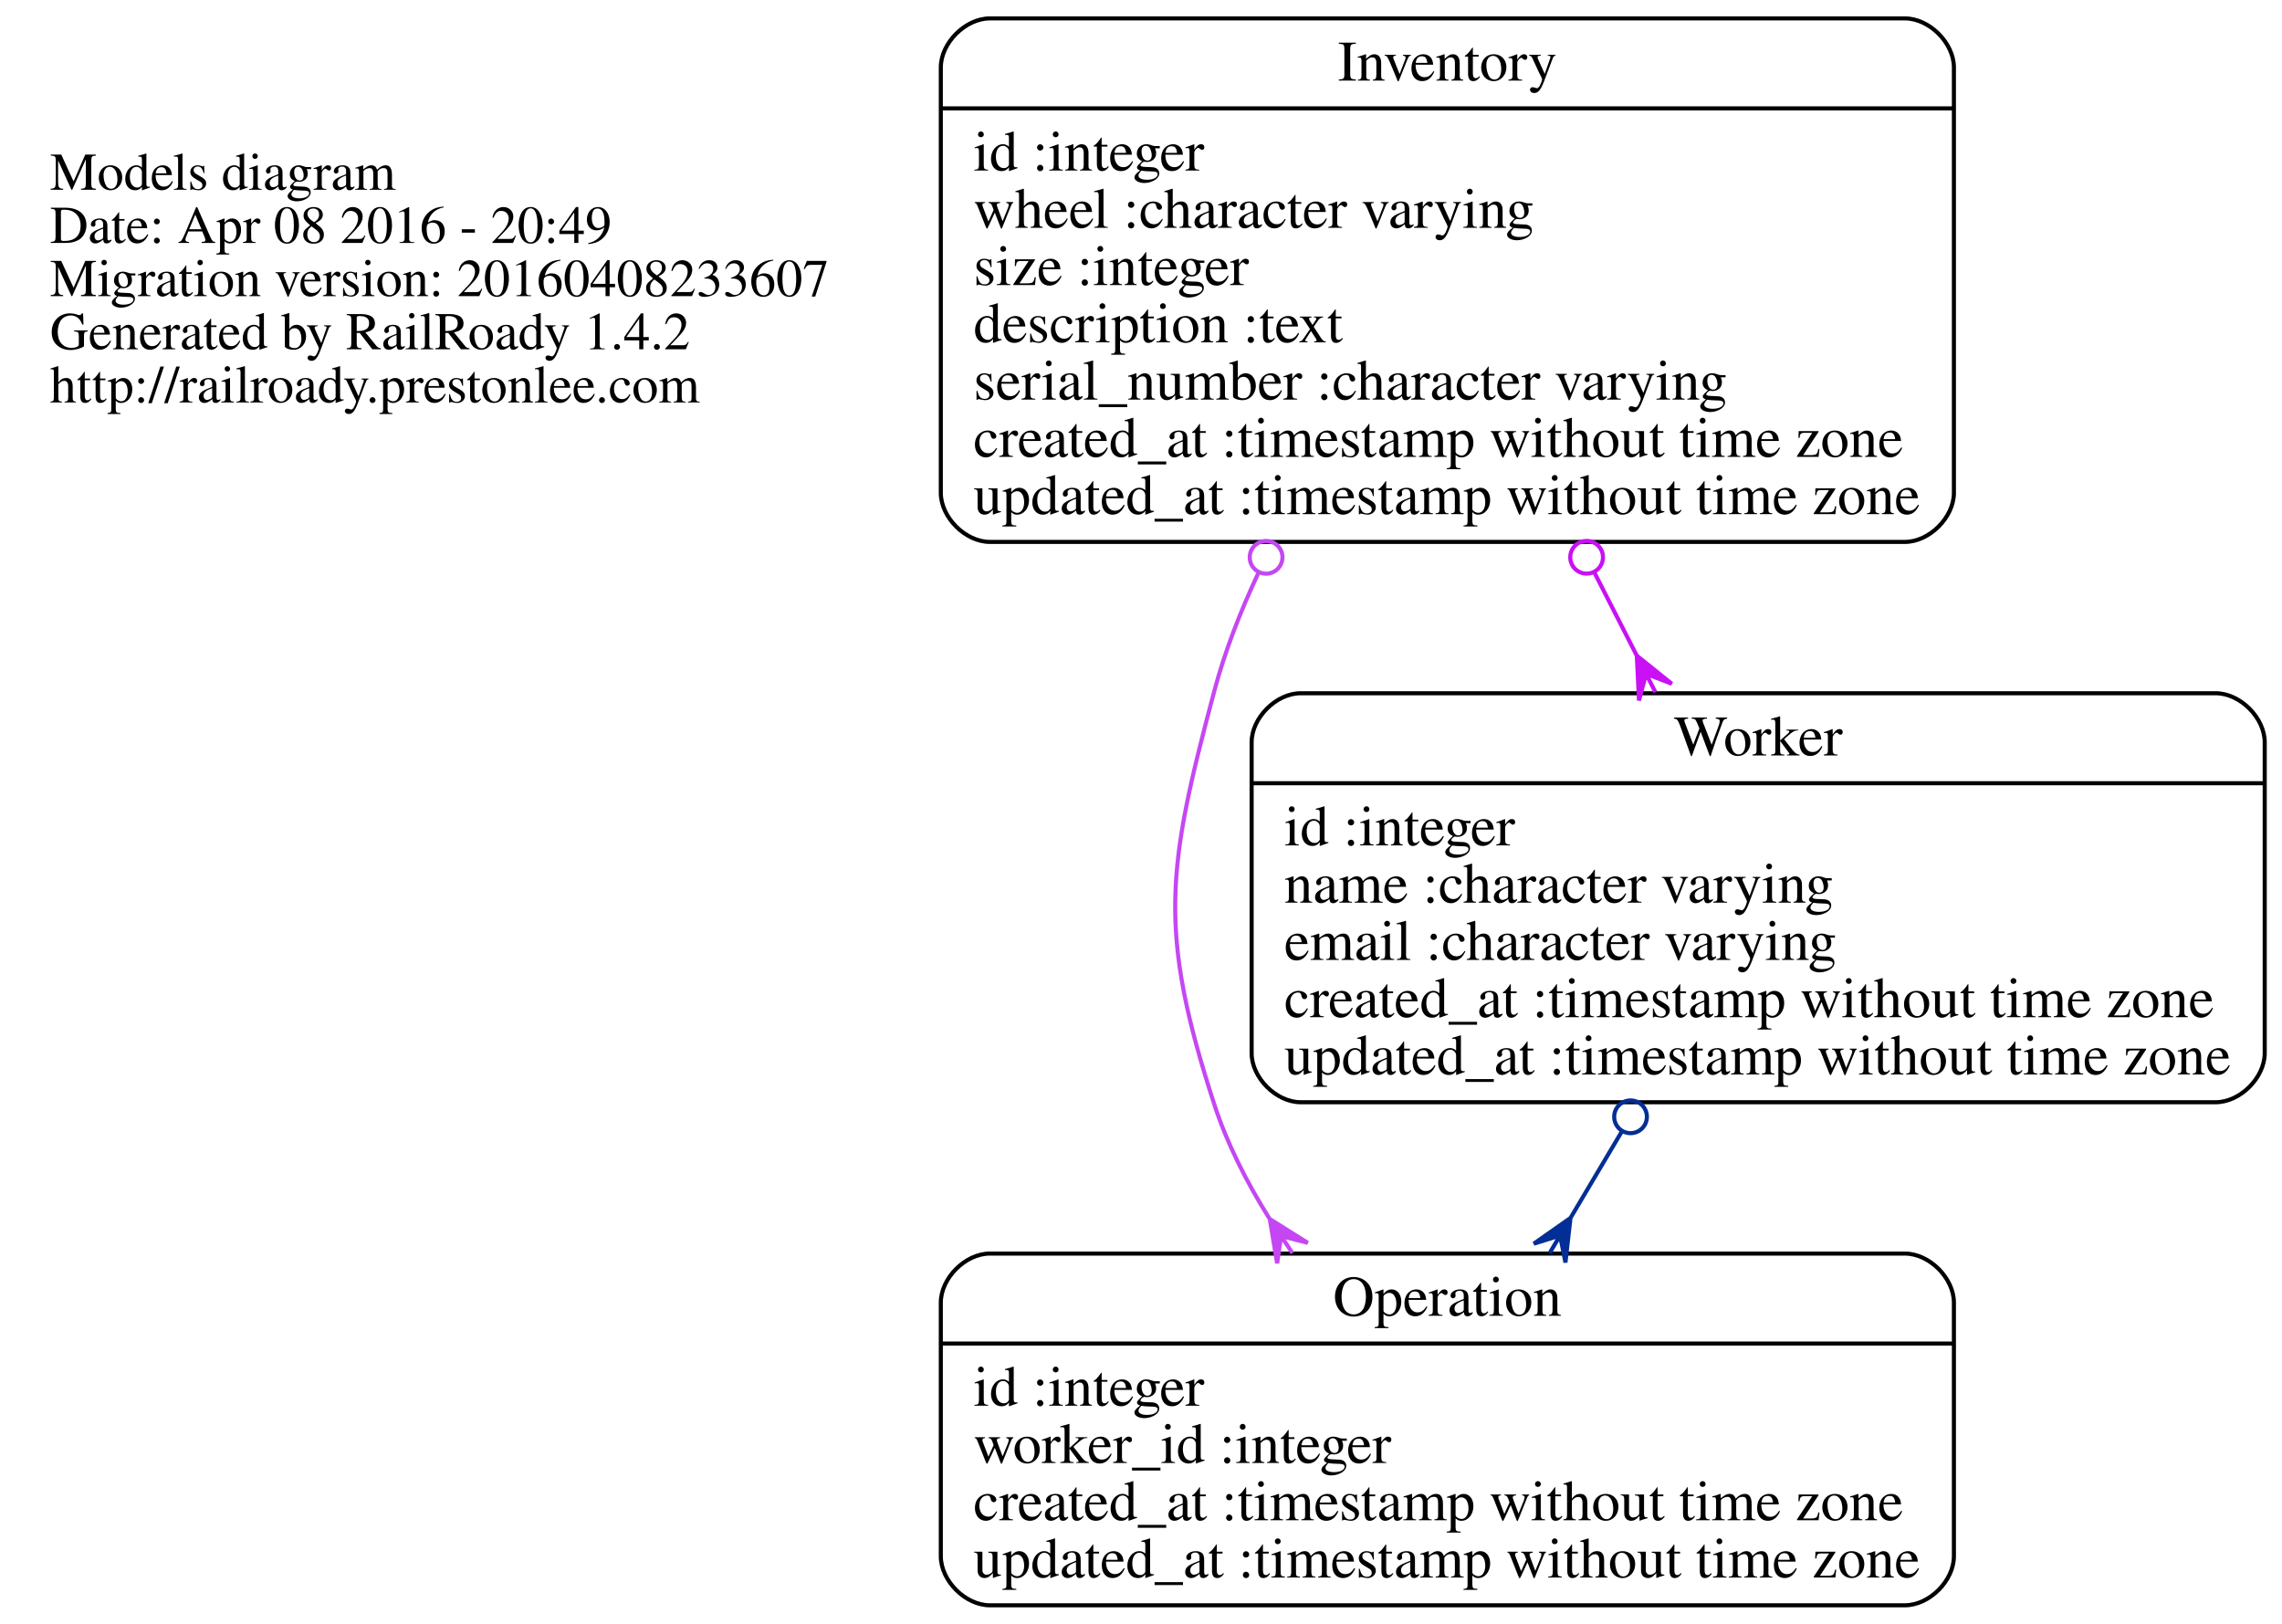
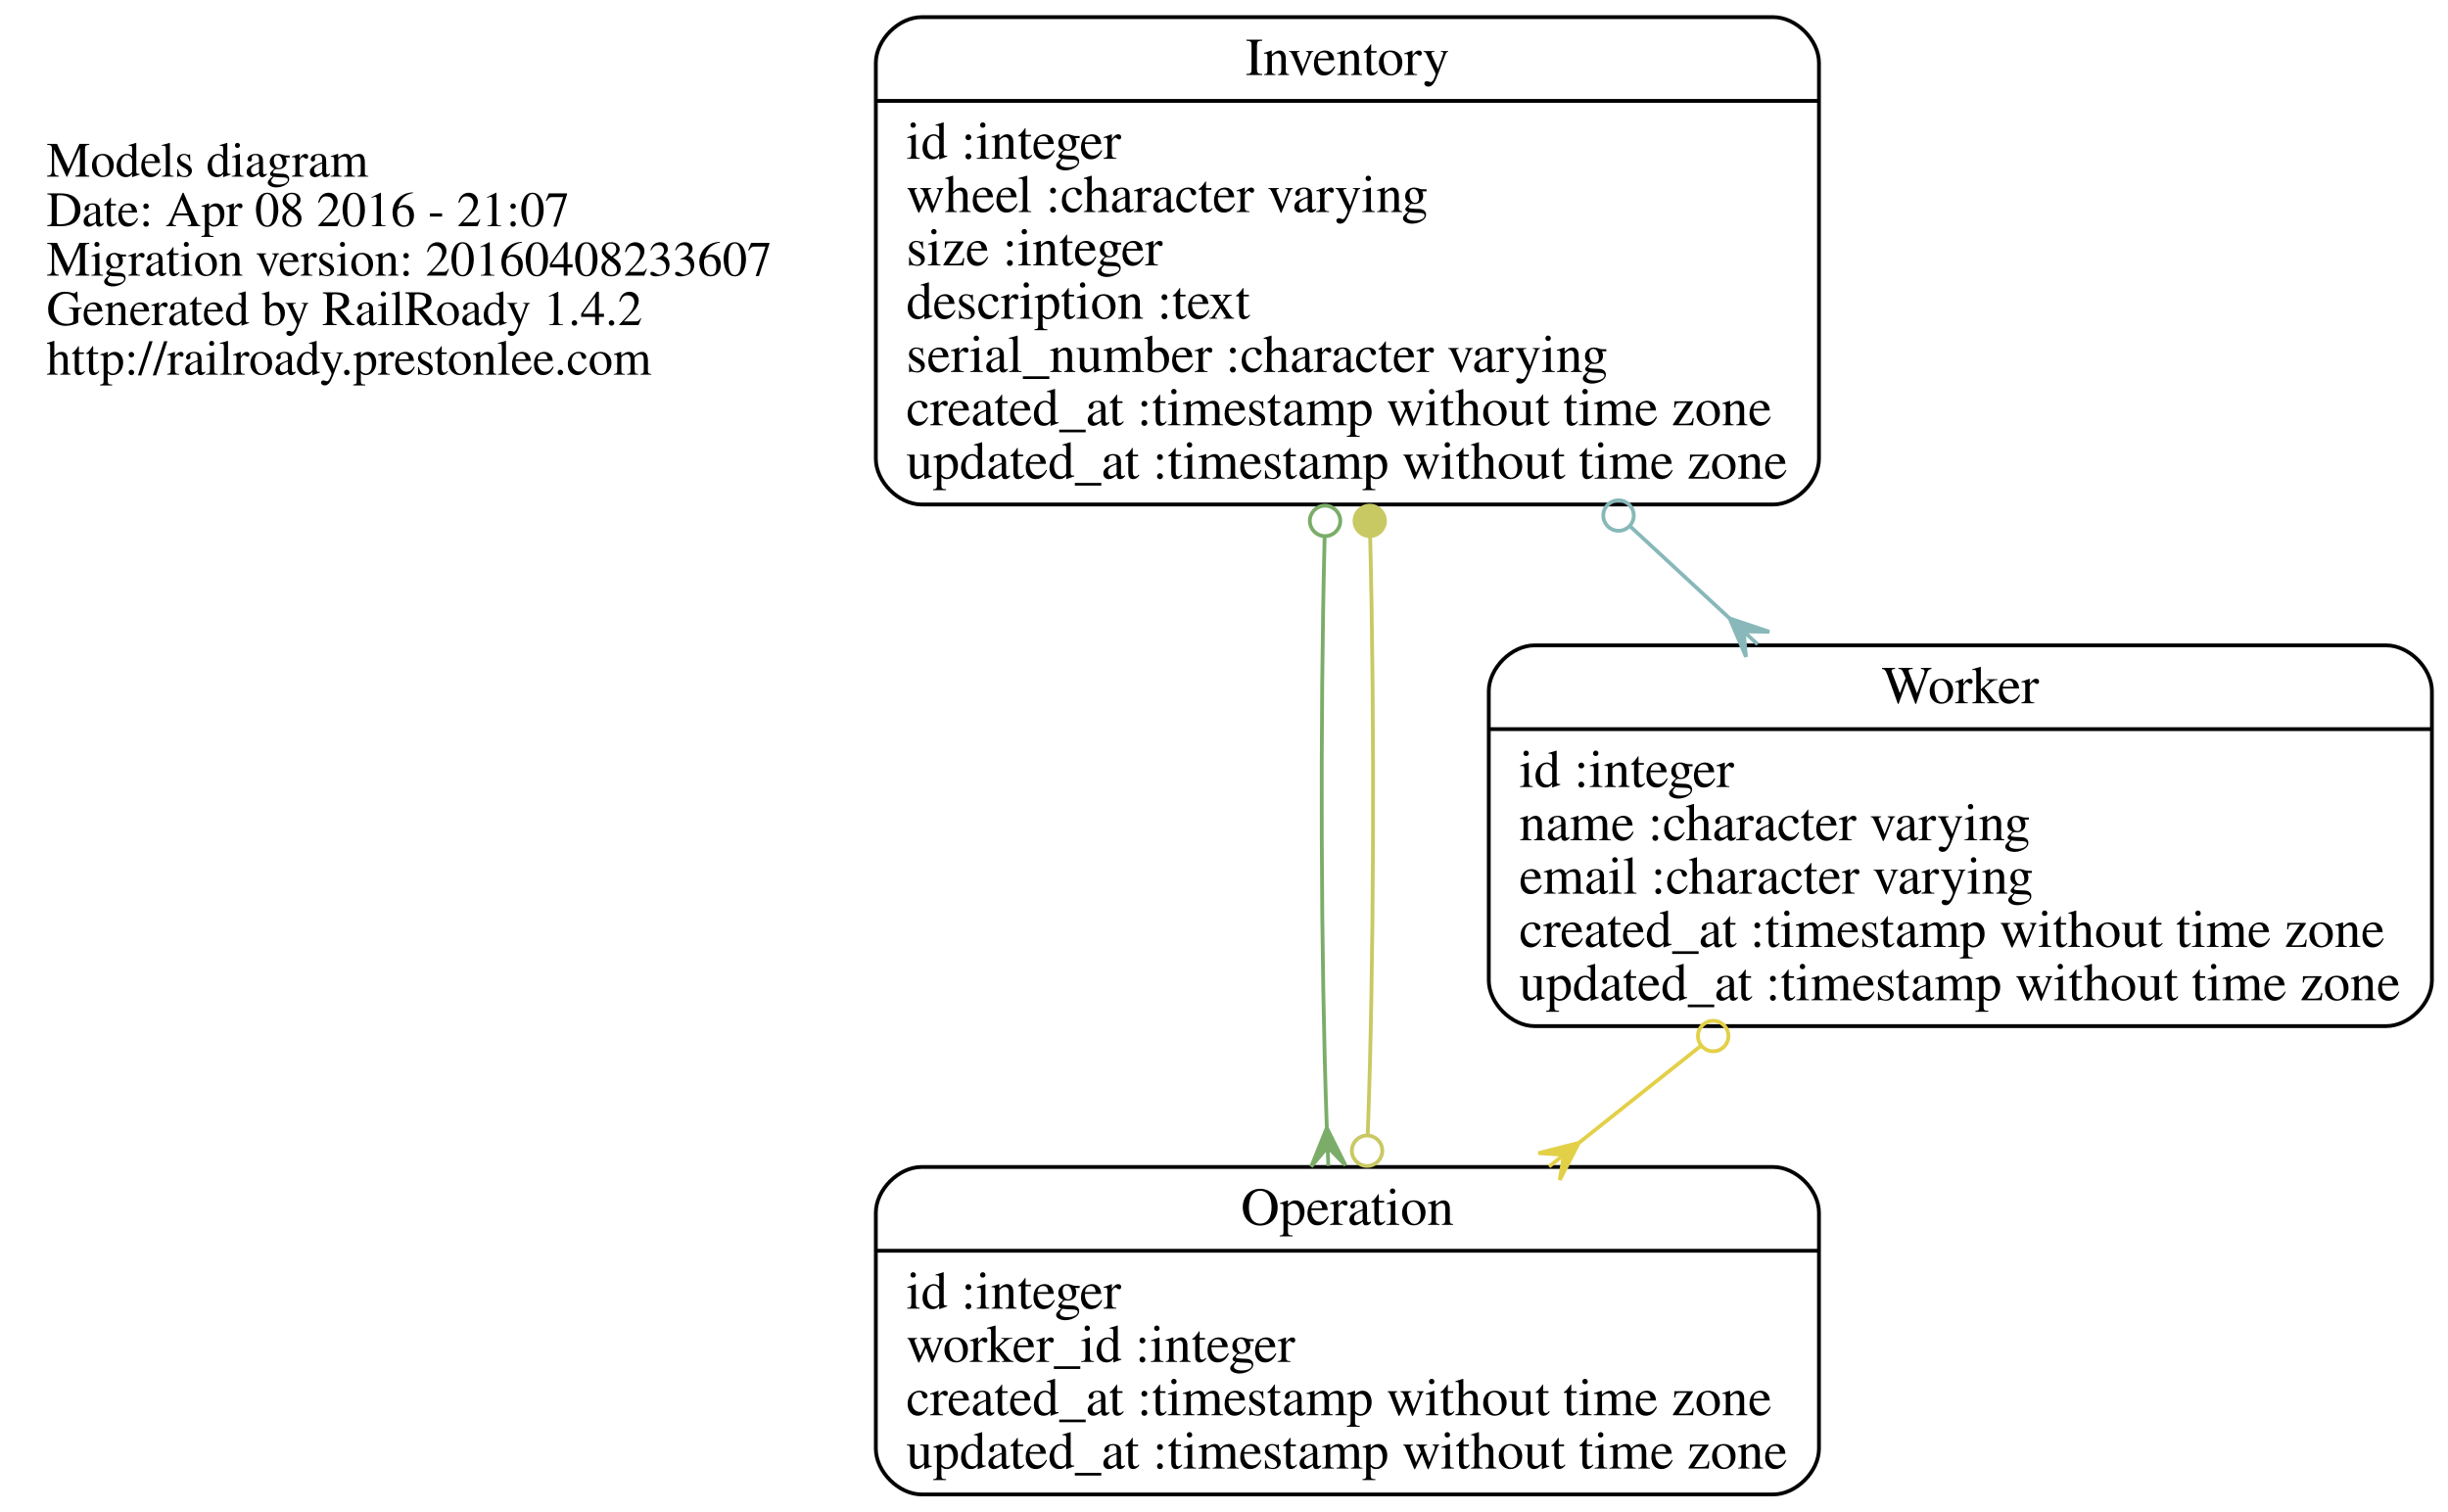
- <svg xmlns="http://www.w3.org/2000/svg" width="558pt" height="397pt" viewBox="0.00 0.00 557.55 397.00">
+ <svg xmlns="http://www.w3.org/2000/svg" width="643pt" height="397pt" viewBox="0.00 0.00 642.55 397.00">
  <g id="graph0" class="graph" transform="scale(1 1) rotate(0) translate(4 393)">
-     <polygon fill="none" stroke="none" points="-4,4 -4,-393 553.55,-393 553.55,4 -4,4" />
+     <polygon fill="none" stroke="none" points="-4,4 -4,-393 638.55,-393 638.55,4 -4,4" />
    <g id="node1" class="node">
      <text text-anchor="start" x="8" y="-346.6" font-family="Times,serif" font-size="13.00">Models diagram</text>
-       <text text-anchor="start" x="8" y="-333.6" font-family="Times,serif" font-size="13.00">Date: Apr 08 2016 - 20:49</text>
+       <text text-anchor="start" x="8" y="-333.6" font-family="Times,serif" font-size="13.00">Date: Apr 08 2016 - 21:07</text>
      <text text-anchor="start" x="8" y="-320.6" font-family="Times,serif" font-size="13.00">Migration version: 20160408233607</text>
      <text text-anchor="start" x="8" y="-307.6" font-family="Times,serif" font-size="13.00">Generated by RailRoady 1.4.2</text>
      <text text-anchor="start" x="8" y="-294.6" font-family="Times,serif" font-size="13.00">http://railroady.prestonlee.com</text>
    </g>
    <g id="node2" class="node">
      <path fill="none" stroke="black" d="M237.825,-260.5C237.825,-260.5 461.55,-260.5 461.55,-260.5 467.55,-260.5 473.55,-266.5 473.55,-272.5 473.55,-272.5 473.55,-376.5 473.55,-376.5 473.55,-382.5 467.55,-388.5 461.55,-388.5 461.55,-388.5 237.825,-388.5 237.825,-388.5 231.825,-388.5 225.825,-382.5 225.825,-376.5 225.825,-376.5 225.825,-272.5 225.825,-272.5 225.825,-266.5 231.825,-260.5 237.825,-260.5" />
      <text text-anchor="middle" x="349.688" y="-373.3" font-family="Times,serif" font-size="14.00">Inventory</text>
      <polyline fill="none" stroke="black" points="225.825,-366.5 473.55,-366.5 " />
      <text text-anchor="start" x="233.825" y="-351.3" font-family="Times,serif" font-size="14.00">id :integer</text>
      <text text-anchor="start" x="233.825" y="-337.3" font-family="Times,serif" font-size="14.00">wheel :character varying</text>
      <text text-anchor="start" x="233.825" y="-323.3" font-family="Times,serif" font-size="14.00">size :integer</text>
      <text text-anchor="start" x="233.825" y="-309.3" font-family="Times,serif" font-size="14.00">description :text</text>
      <text text-anchor="start" x="233.825" y="-295.3" font-family="Times,serif" font-size="14.00">serial_number :character varying</text>
      <text text-anchor="start" x="233.825" y="-281.3" font-family="Times,serif" font-size="14.00">created_at :timestamp without time zone</text>
      <text text-anchor="start" x="233.825" y="-267.3" font-family="Times,serif" font-size="14.00">updated_at :timestamp without time zone</text>
    </g>
    <g id="node3" class="node">
      <path fill="none" stroke="black" d="M237.825,-0.5C237.825,-0.5 461.55,-0.5 461.55,-0.5 467.55,-0.5 473.55,-6.5 473.55,-12.5 473.55,-12.5 473.55,-74.5 473.55,-74.5 473.55,-80.5 467.55,-86.5 461.55,-86.5 461.55,-86.5 237.825,-86.5 237.825,-86.5 231.825,-86.5 225.825,-80.5 225.825,-74.5 225.825,-74.5 225.825,-12.5 225.825,-12.5 225.825,-6.5 231.825,-0.5 237.825,-0.5" />
      <text text-anchor="middle" x="349.688" y="-71.3" font-family="Times,serif" font-size="14.00">Operation</text>
      <polyline fill="none" stroke="black" points="225.825,-64.5 473.55,-64.5 " />
      <text text-anchor="start" x="233.825" y="-49.3" font-family="Times,serif" font-size="14.00">id :integer</text>
      <text text-anchor="start" x="233.825" y="-35.3" font-family="Times,serif" font-size="14.00">worker_id :integer</text>
      <text text-anchor="start" x="233.825" y="-21.3" font-family="Times,serif" font-size="14.00">created_at :timestamp without time zone</text>
      <text text-anchor="start" x="233.825" y="-7.3" font-family="Times,serif" font-size="14.00">updated_at :timestamp without time zone</text>
    </g>
    <g id="edge1" class="edge">
-       <path fill="none" stroke="#c547f3" d="M303.465,-252.869C299.057,-243.47 295.273,-233.715 292.688,-224 281.143,-180.621 278.822,-165.694 292.688,-123 295.809,-113.389 300.598,-103.971 306.102,-95.183" />
-       <ellipse fill="none" stroke="#c547f3" cx="305.362" cy="-256.733" rx="4" ry="4" />
-       <polygon fill="#c547f3" stroke="#c547f3" points="306.263,-94.943 315.554,-89.118 309.036,-90.782 311.809,-86.622 311.809,-86.622 311.809,-86.622 309.036,-90.782 308.065,-84.126 306.263,-94.943 306.263,-94.943" />
+       <path fill="none" stroke="#7bad69" d="M343.707,-251.95C342.517,-203.545 342.708,-140.698 344.278,-96.919" />
+       <ellipse fill="none" stroke="#7bad69" cx="343.82" cy="-256.192" rx="4" ry="4" />
+       <polygon fill="#7bad69" stroke="#7bad69" points="344.284,-96.767 349.179,-86.954 344.484,-91.771 344.683,-86.775 344.683,-86.775 344.683,-86.775 344.484,-91.771 340.186,-86.595 344.284,-96.767 344.284,-96.767" />
    </g>
    <g id="node4" class="node">
-       <path fill="none" stroke="black" d="M313.825,-123.5C313.825,-123.5 537.55,-123.5 537.55,-123.5 543.55,-123.5 549.55,-129.5 549.55,-135.5 549.55,-135.5 549.55,-211.5 549.55,-211.5 549.55,-217.5 543.55,-223.5 537.55,-223.5 537.55,-223.5 313.825,-223.5 313.825,-223.5 307.825,-223.5 301.825,-217.5 301.825,-211.5 301.825,-211.5 301.825,-135.5 301.825,-135.5 301.825,-129.5 307.825,-123.5 313.825,-123.5" />
-       <text text-anchor="middle" x="425.688" y="-208.3" font-family="Times,serif" font-size="14.00">Worker</text>
-       <polyline fill="none" stroke="black" points="301.825,-201.5 549.55,-201.5 " />
-       <text text-anchor="start" x="309.825" y="-186.3" font-family="Times,serif" font-size="14.00">id :integer</text>
-       <text text-anchor="start" x="309.825" y="-172.3" font-family="Times,serif" font-size="14.00">name :character varying</text>
-       <text text-anchor="start" x="309.825" y="-158.3" font-family="Times,serif" font-size="14.00">email :character varying</text>
-       <text text-anchor="start" x="309.825" y="-144.3" font-family="Times,serif" font-size="14.00">created_at :timestamp without time zone</text>
-       <text text-anchor="start" x="309.825" y="-130.3" font-family="Times,serif" font-size="14.00">updated_at :timestamp without time zone</text>
+       <path fill="none" stroke="black" d="M398.825,-123.5C398.825,-123.5 622.55,-123.5 622.55,-123.5 628.55,-123.5 634.55,-129.5 634.55,-135.5 634.55,-135.5 634.55,-211.5 634.55,-211.5 634.55,-217.5 628.55,-223.5 622.55,-223.5 622.55,-223.5 398.825,-223.5 398.825,-223.5 392.825,-223.5 386.825,-217.5 386.825,-211.5 386.825,-211.5 386.825,-135.5 386.825,-135.5 386.825,-129.5 392.825,-123.5 398.825,-123.5" />
+       <text text-anchor="middle" x="510.688" y="-208.3" font-family="Times,serif" font-size="14.00">Worker</text>
+       <polyline fill="none" stroke="black" points="386.825,-201.5 634.55,-201.5 " />
+       <text text-anchor="start" x="394.825" y="-186.3" font-family="Times,serif" font-size="14.00">id :integer</text>
+       <text text-anchor="start" x="394.825" y="-172.3" font-family="Times,serif" font-size="14.00">name :character varying</text>
+       <text text-anchor="start" x="394.825" y="-158.3" font-family="Times,serif" font-size="14.00">email :character varying</text>
+       <text text-anchor="start" x="394.825" y="-144.3" font-family="Times,serif" font-size="14.00">created_at :timestamp without time zone</text>
+       <text text-anchor="start" x="394.825" y="-130.3" font-family="Times,serif" font-size="14.00">updated_at :timestamp without time zone</text>
    </g>
    <g id="edge2" class="edge">
-       <path fill="none" stroke="#ca10f5" d="M385.588,-253.116C389.066,-246.297 392.568,-239.433 395.976,-232.751" />
-       <ellipse fill="none" stroke="#ca10f5" cx="383.736" cy="-256.747" rx="4" ry="4" />
-       <polygon fill="#ca10f5" stroke="#ca10f5" points="396.01,-232.684 404.563,-225.82 398.282,-228.229 400.554,-223.775 400.554,-223.775 400.554,-223.775 398.282,-228.229 396.545,-221.731 396.01,-232.684 396.01,-232.684" />
+       <path fill="none" stroke="#88b8b9" d="M423.869,-254.848C432.628,-246.742 441.488,-238.542 450.03,-230.637" />
+       <ellipse fill="none" stroke="#88b8b9" cx="420.902" cy="-257.594" rx="4" ry="4" />
+       <polygon fill="#88b8b9" stroke="#88b8b9" points="450.105,-230.568 460.5,-227.078 453.774,-227.172 457.444,-223.775 457.444,-223.775 457.444,-223.775 453.774,-227.172 454.387,-220.473 450.105,-230.568 450.105,-230.568" />
    </g>
    <g id="edge3" class="edge">
-       <path fill="none" stroke="#032e95" d="M392.432,-116.49C388.245,-109.438 383.98,-102.255 379.845,-95.29" />
-       <ellipse fill="none" stroke="#032e95" cx="394.479" cy="-119.939" rx="4" ry="4" />
-       <polygon fill="#032e95" stroke="#032e95" points="379.797,-95.21 378.561,-84.314 377.244,-90.911 374.691,-86.611 374.691,-86.611 374.691,-86.611 377.244,-90.911 370.822,-88.909 379.797,-95.21 379.797,-95.21" />
+       <path fill="none" stroke="#c9c964" d="M355.027,-94.992C356.662,-138.839 356.876,-202.831 355.669,-251.95" />
+       <ellipse fill="none" stroke="#c9c964" cx="354.855" cy="-90.771" rx="4" ry="4" />
+       <ellipse fill="#c9c964" stroke="#c9c964" cx="355.555" cy="-256.192" rx="4" ry="4" />
+     </g>
+     <g id="edge4" class="edge">
+       <path fill="none" stroke="#e2d048" d="M442.417,-118.223C431.821,-109.799 420.936,-101.144 410.518,-92.862" />
+       <ellipse fill="none" stroke="#e2d048" cx="445.77" cy="-120.889" rx="4" ry="4" />
+       <polygon fill="#e2d048" stroke="#e2d048" points="410.484,-92.835 405.457,-83.089 406.57,-89.723 402.656,-86.611 402.656,-86.611 402.656,-86.611 406.57,-89.723 399.856,-90.134 410.484,-92.835 410.484,-92.835" />
    </g>
  </g>
</svg>
